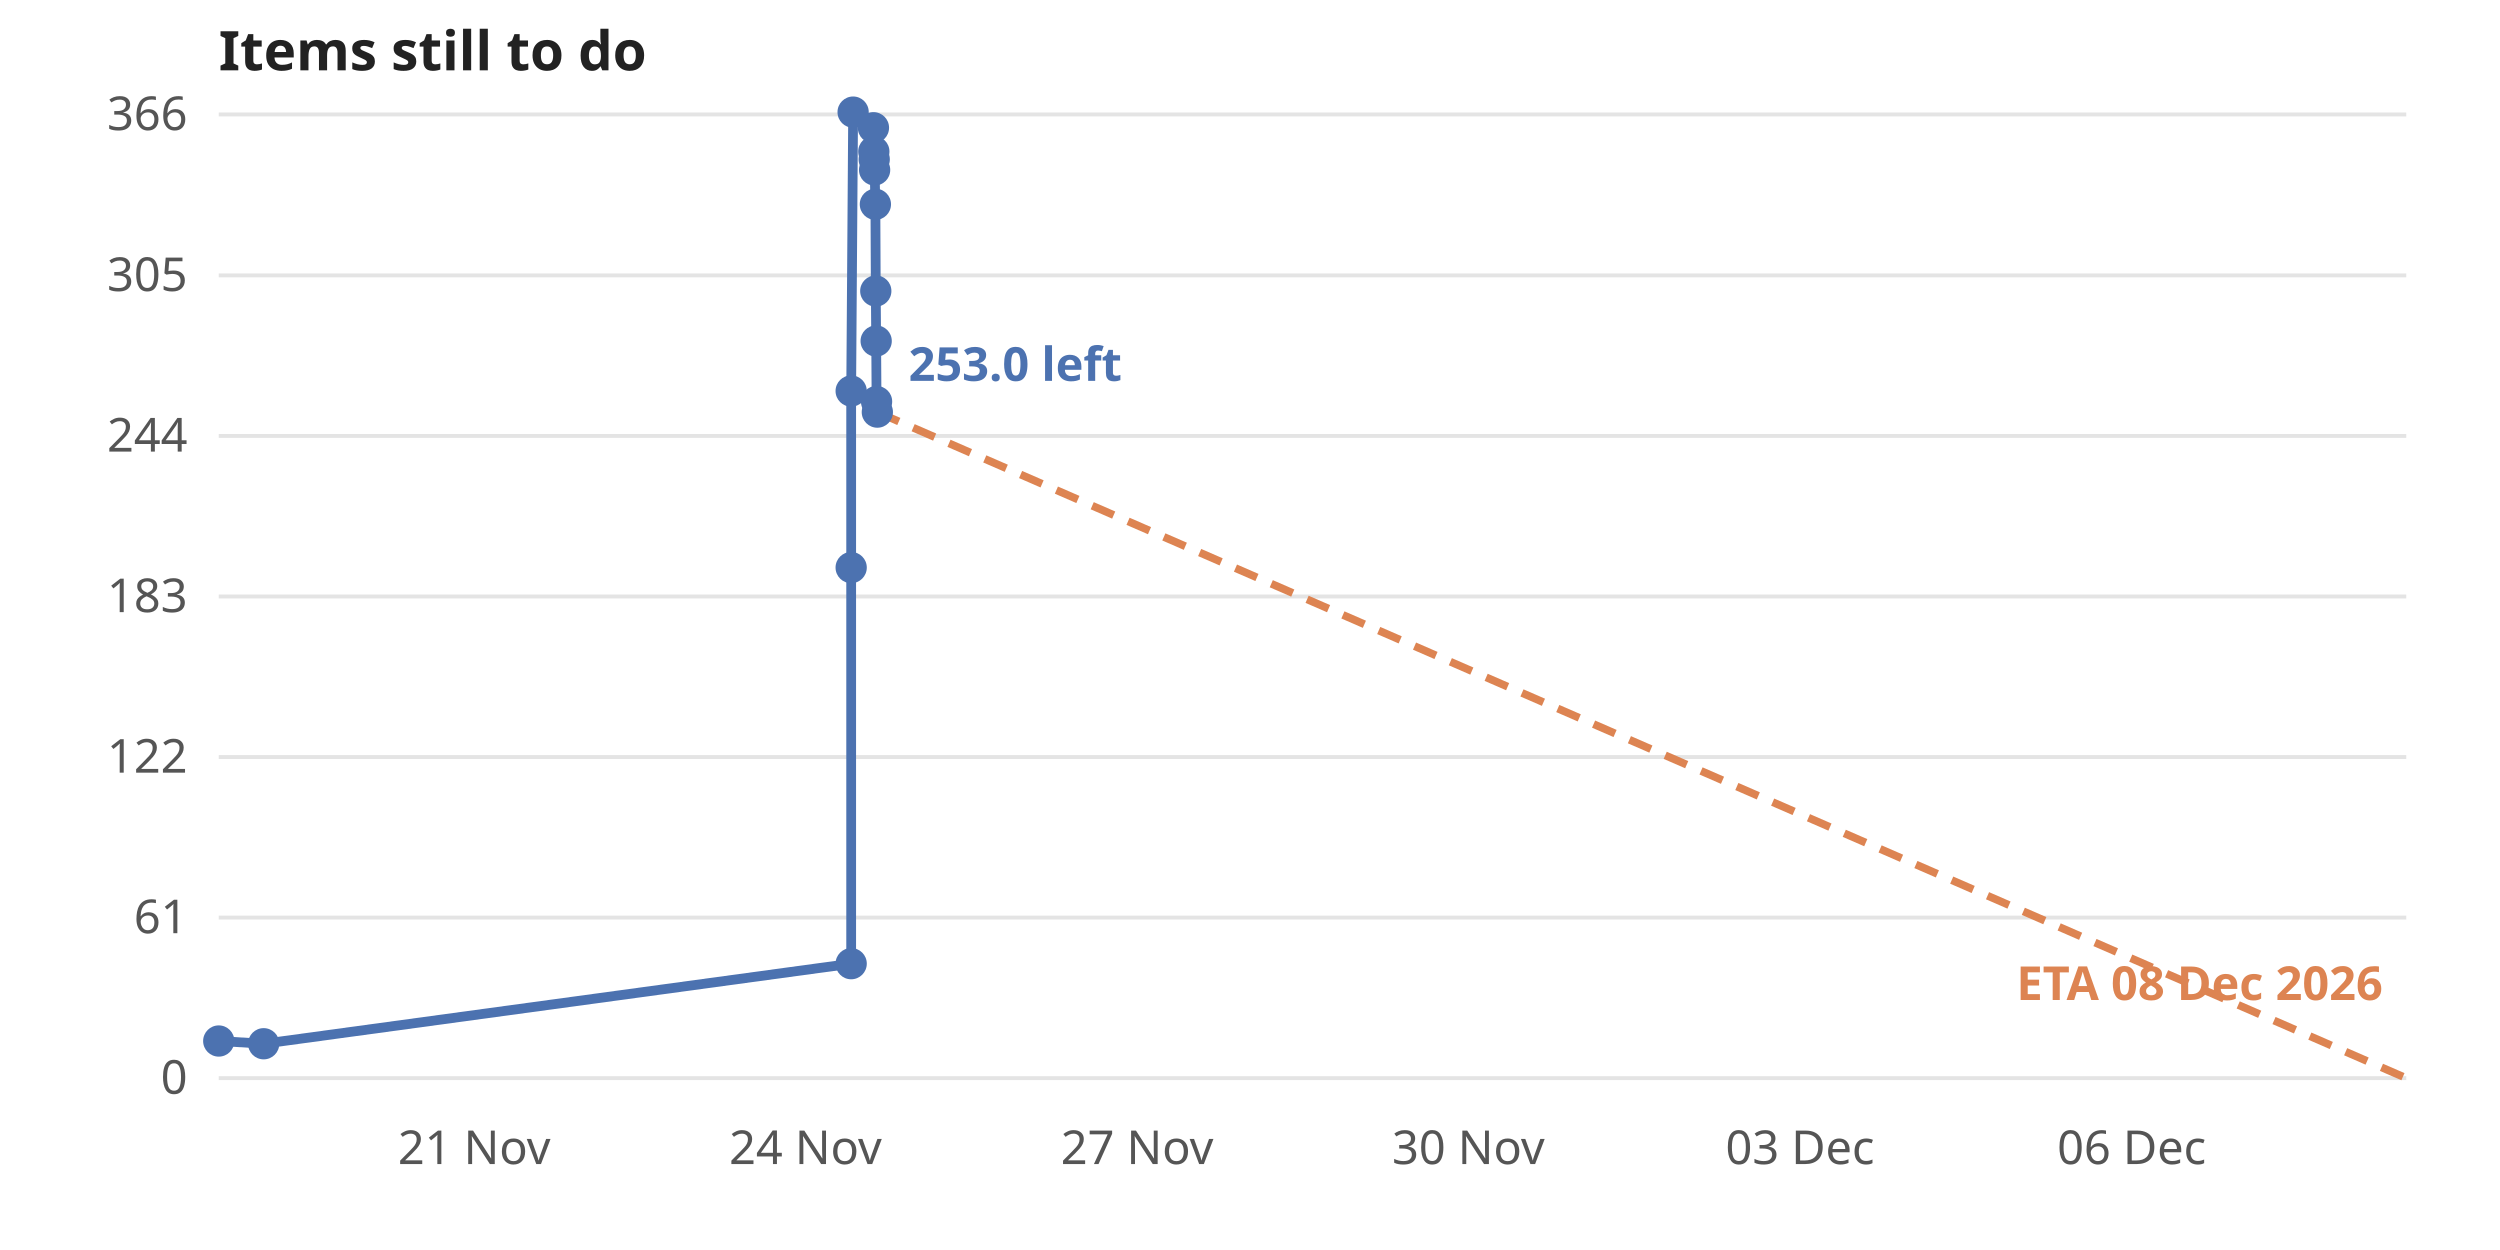
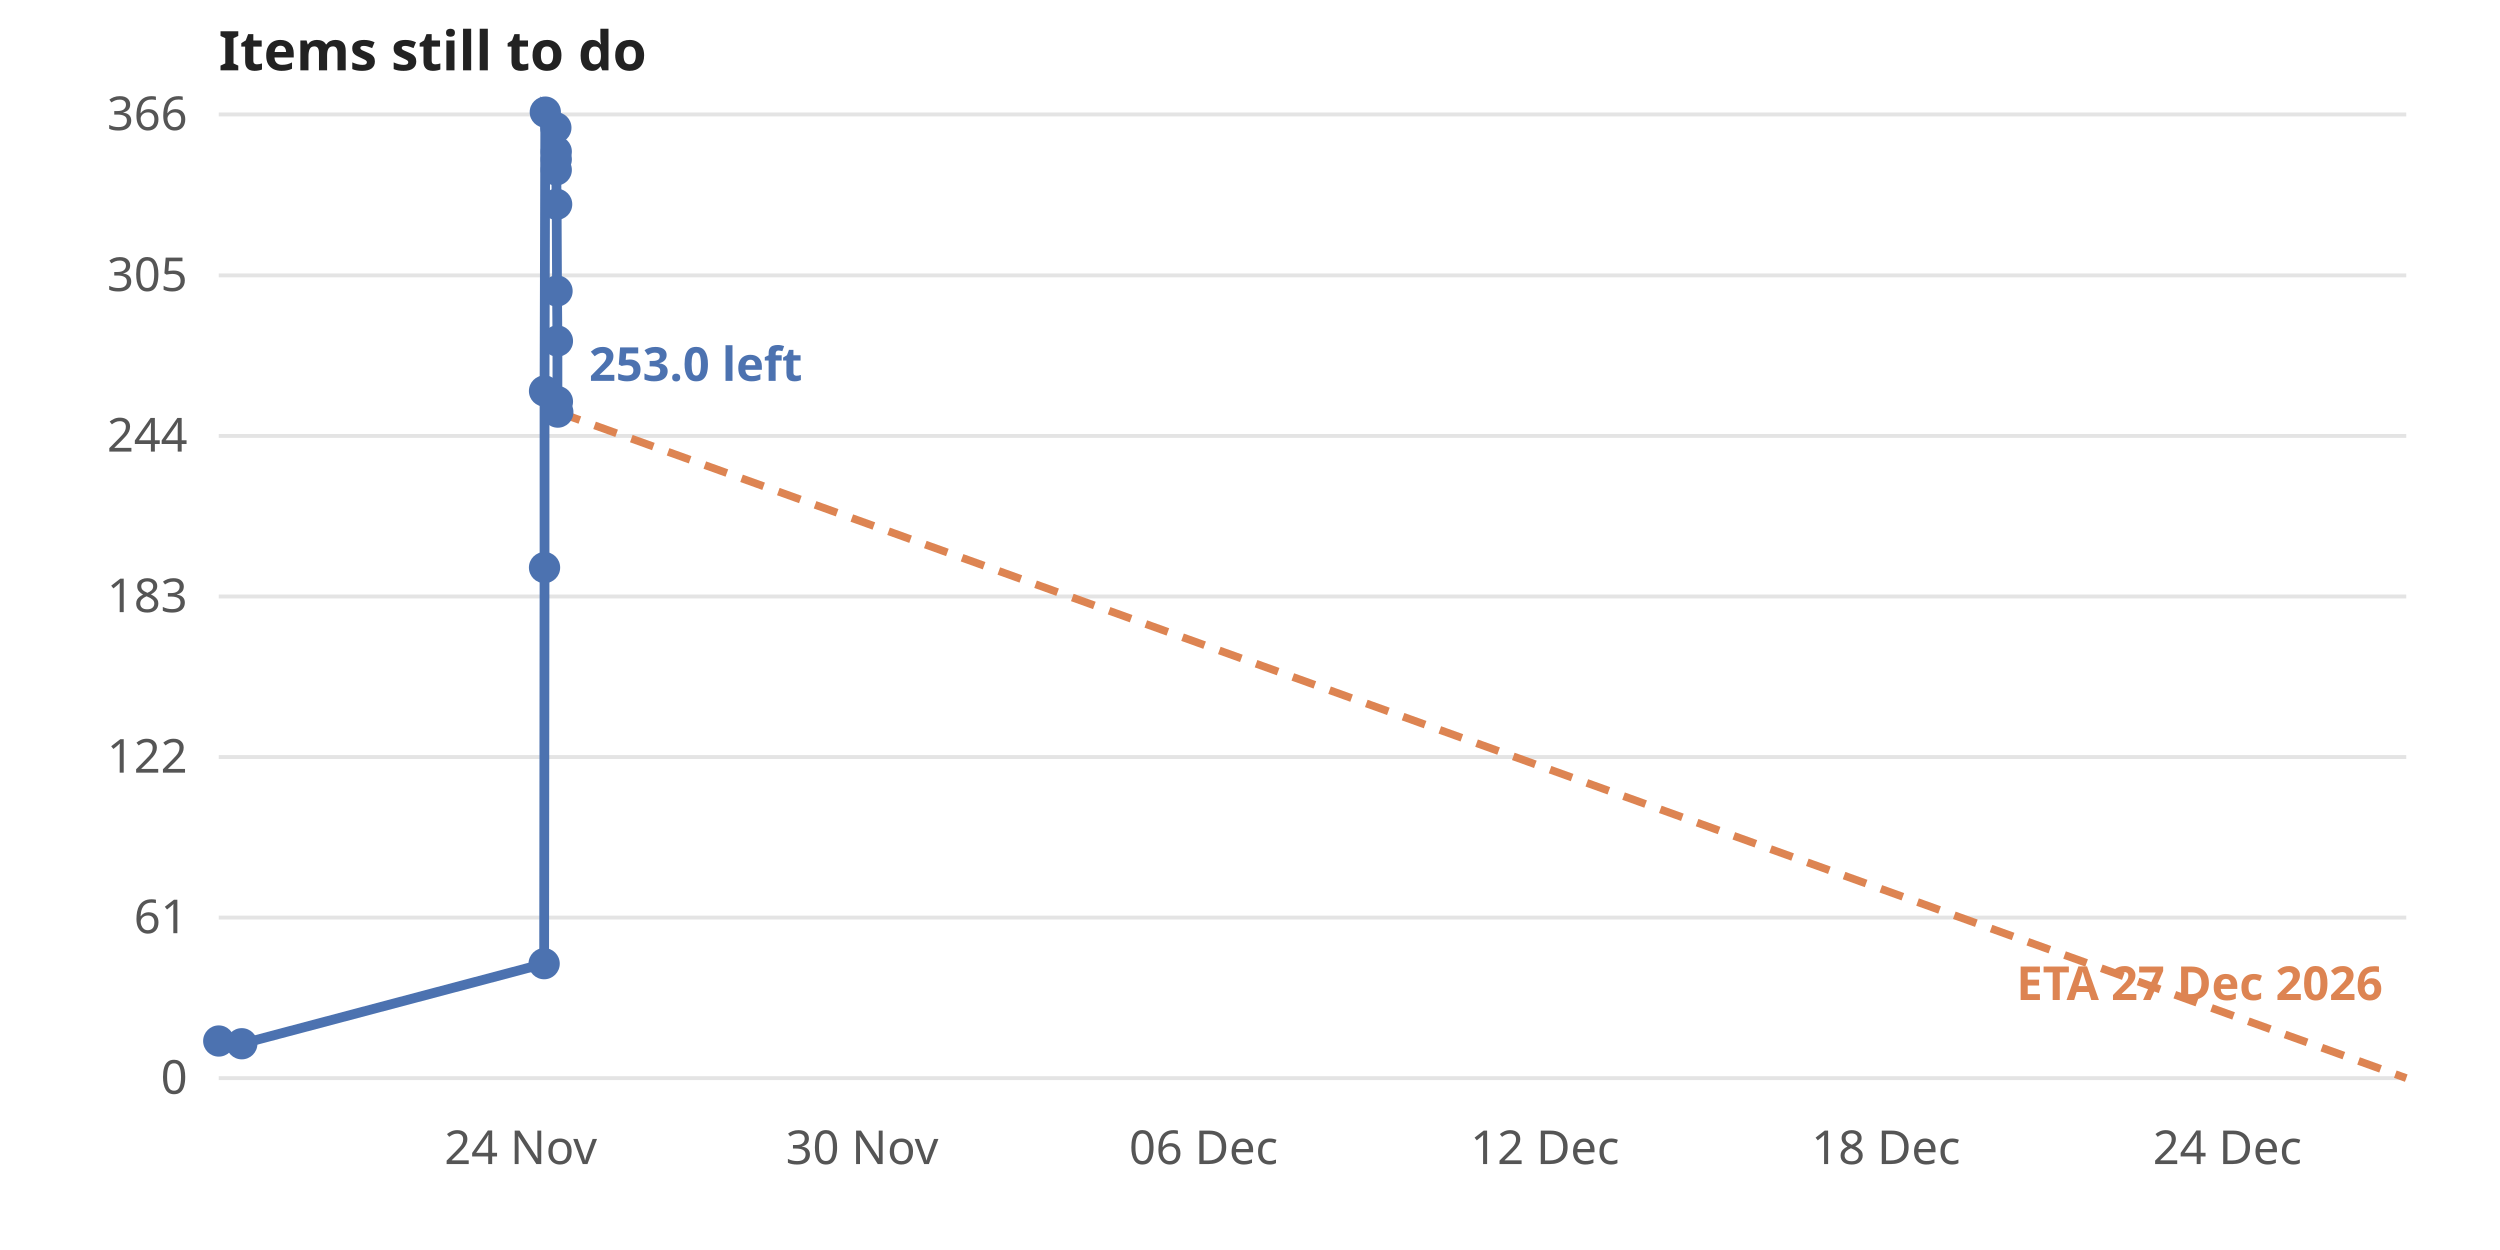
<svg xmlns="http://www.w3.org/2000/svg" viewBox="0 0 640 320" font-family="sans-serif" font-size="12">
  <rect width="640" height="320" fill="#ffffff" />
  <text x="56" y="18" font-size="14" font-weight="bold" fill="#222">Items still to do</text>
  <line x1="56" x2="616" y1="276.0" y2="276.0" stroke="#e4e4e4" />
  <text x="48" y="280.0" text-anchor="end" fill="#555">0</text>
  <line x1="56" x2="616" y1="234.9" y2="234.9" stroke="#e4e4e4" />
  <text x="48" y="238.9" text-anchor="end" fill="#555">61</text>
  <line x1="56" x2="616" y1="193.8" y2="193.8" stroke="#e4e4e4" />
  <text x="48" y="197.8" text-anchor="end" fill="#555">122</text>
  <line x1="56" x2="616" y1="152.7" y2="152.7" stroke="#e4e4e4" />
  <text x="48" y="156.7" text-anchor="end" fill="#555">183</text>
  <line x1="56" x2="616" y1="111.6" y2="111.6" stroke="#e4e4e4" />
  <text x="48" y="115.6" text-anchor="end" fill="#555">244</text>
  <line x1="56" x2="616" y1="70.5" y2="70.5" stroke="#e4e4e4" />
  <text x="48" y="74.5" text-anchor="end" fill="#555">305</text>
  <line x1="56" x2="616" y1="29.3" y2="29.3" stroke="#e4e4e4" />
  <text x="48" y="33.3" text-anchor="end" fill="#555">366</text>
-   <text x="121.4" y="298" text-anchor="middle" fill="#555">21 Nov</text>
-   <text x="206.2" y="298" text-anchor="middle" fill="#555">24 Nov</text>
-   <text x="291.1" y="298" text-anchor="middle" fill="#555">27 Nov</text>
-   <text x="375.9" y="298" text-anchor="middle" fill="#555">30 Nov</text>
-   <text x="460.8" y="298" text-anchor="middle" fill="#555">03 Dec</text>
-   <text x="545.7" y="298" text-anchor="middle" fill="#555">06 Dec</text>
-   <line x1="224.6" y1="105.5" x2="616.0" y2="276.0" stroke="#dd8452" stroke-width="2" stroke-dasharray="6 4" />
-   <text x="610.0" y="256.0" text-anchor="end" fill="#dd8452" font-weight="bold">ETA 08 Dec 2026</text>
-   <polyline points="56.0,266.5 67.5,267.2 217.9,246.7 217.9,145.3 217.9,100.1 218.4,28.7 223.6,32.7 223.7,38.8 223.8,40.8 223.9,43.5 224.1,52.3 224.2,74.5 224.3,87.3 224.4,102.8 224.6,105.5 224.6,105.5" fill="none" stroke="#4c72b0" stroke-width="2.5" />
+   <text x="133.3" y="298" text-anchor="middle" fill="#555">24 Nov</text>
+   <text x="220.7" y="298" text-anchor="middle" fill="#555">30 Nov</text>
+   <text x="308.1" y="298" text-anchor="middle" fill="#555">06 Dec</text>
+   <text x="395.5" y="298" text-anchor="middle" fill="#555">12 Dec</text>
+   <text x="482.8" y="298" text-anchor="middle" fill="#555">18 Dec</text>
+   <text x="570.2" y="298" text-anchor="middle" fill="#555">24 Dec</text>
+   <line x1="142.8" y1="105.5" x2="616.0" y2="276.0" stroke="#dd8452" stroke-width="2" stroke-dasharray="6 4" />
+   <text x="610.0" y="256.0" text-anchor="end" fill="#dd8452" font-weight="bold">ETA 27 Dec 2026</text>
+   <polyline points="56.0,266.5 61.9,267.2 139.3,246.7 139.4,145.3 139.4,100.1 139.6,28.7 142.3,32.7 142.4,38.8 142.4,40.8 142.4,43.5 142.5,52.3 142.6,74.5 142.7,87.3 142.7,102.8 142.8,105.5 142.8,105.5" fill="none" stroke="#4c72b0" stroke-width="2.5" />
  <circle cx="56.0" cy="266.5" r="4" fill="#4c72b0" />
-   <circle cx="67.5" cy="267.2" r="4" fill="#4c72b0" />
-   <circle cx="217.9" cy="246.7" r="4" fill="#4c72b0" />
-   <circle cx="217.9" cy="145.3" r="4" fill="#4c72b0" />
-   <circle cx="217.9" cy="100.1" r="4" fill="#4c72b0" />
-   <circle cx="218.4" cy="28.7" r="4" fill="#4c72b0" />
-   <circle cx="223.6" cy="32.7" r="4" fill="#4c72b0" />
-   <circle cx="223.7" cy="38.8" r="4" fill="#4c72b0" />
-   <circle cx="223.8" cy="40.8" r="4" fill="#4c72b0" />
-   <circle cx="223.9" cy="43.5" r="4" fill="#4c72b0" />
-   <circle cx="224.1" cy="52.3" r="4" fill="#4c72b0" />
-   <circle cx="224.2" cy="74.5" r="4" fill="#4c72b0" />
-   <circle cx="224.3" cy="87.3" r="4" fill="#4c72b0" />
-   <circle cx="224.4" cy="102.8" r="4" fill="#4c72b0" />
-   <circle cx="224.6" cy="105.5" r="4" fill="#4c72b0" />
-   <text x="232.6" y="97.5" fill="#4c72b0" font-weight="bold">253.0 left</text>
+   <circle cx="61.9" cy="267.2" r="4" fill="#4c72b0" />
+   <circle cx="139.3" cy="246.7" r="4" fill="#4c72b0" />
+   <circle cx="139.4" cy="145.3" r="4" fill="#4c72b0" />
+   <circle cx="139.4" cy="100.1" r="4" fill="#4c72b0" />
+   <circle cx="139.6" cy="28.7" r="4" fill="#4c72b0" />
+   <circle cx="142.3" cy="32.7" r="4" fill="#4c72b0" />
+   <circle cx="142.4" cy="38.8" r="4" fill="#4c72b0" />
+   <circle cx="142.4" cy="40.8" r="4" fill="#4c72b0" />
+   <circle cx="142.4" cy="43.5" r="4" fill="#4c72b0" />
+   <circle cx="142.5" cy="52.3" r="4" fill="#4c72b0" />
+   <circle cx="142.6" cy="74.5" r="4" fill="#4c72b0" />
+   <circle cx="142.7" cy="87.3" r="4" fill="#4c72b0" />
+   <circle cx="142.7" cy="102.8" r="4" fill="#4c72b0" />
+   <circle cx="142.8" cy="105.5" r="4" fill="#4c72b0" />
+   <text x="150.8" y="97.5" fill="#4c72b0" font-weight="bold">253.0 left</text>
</svg>
